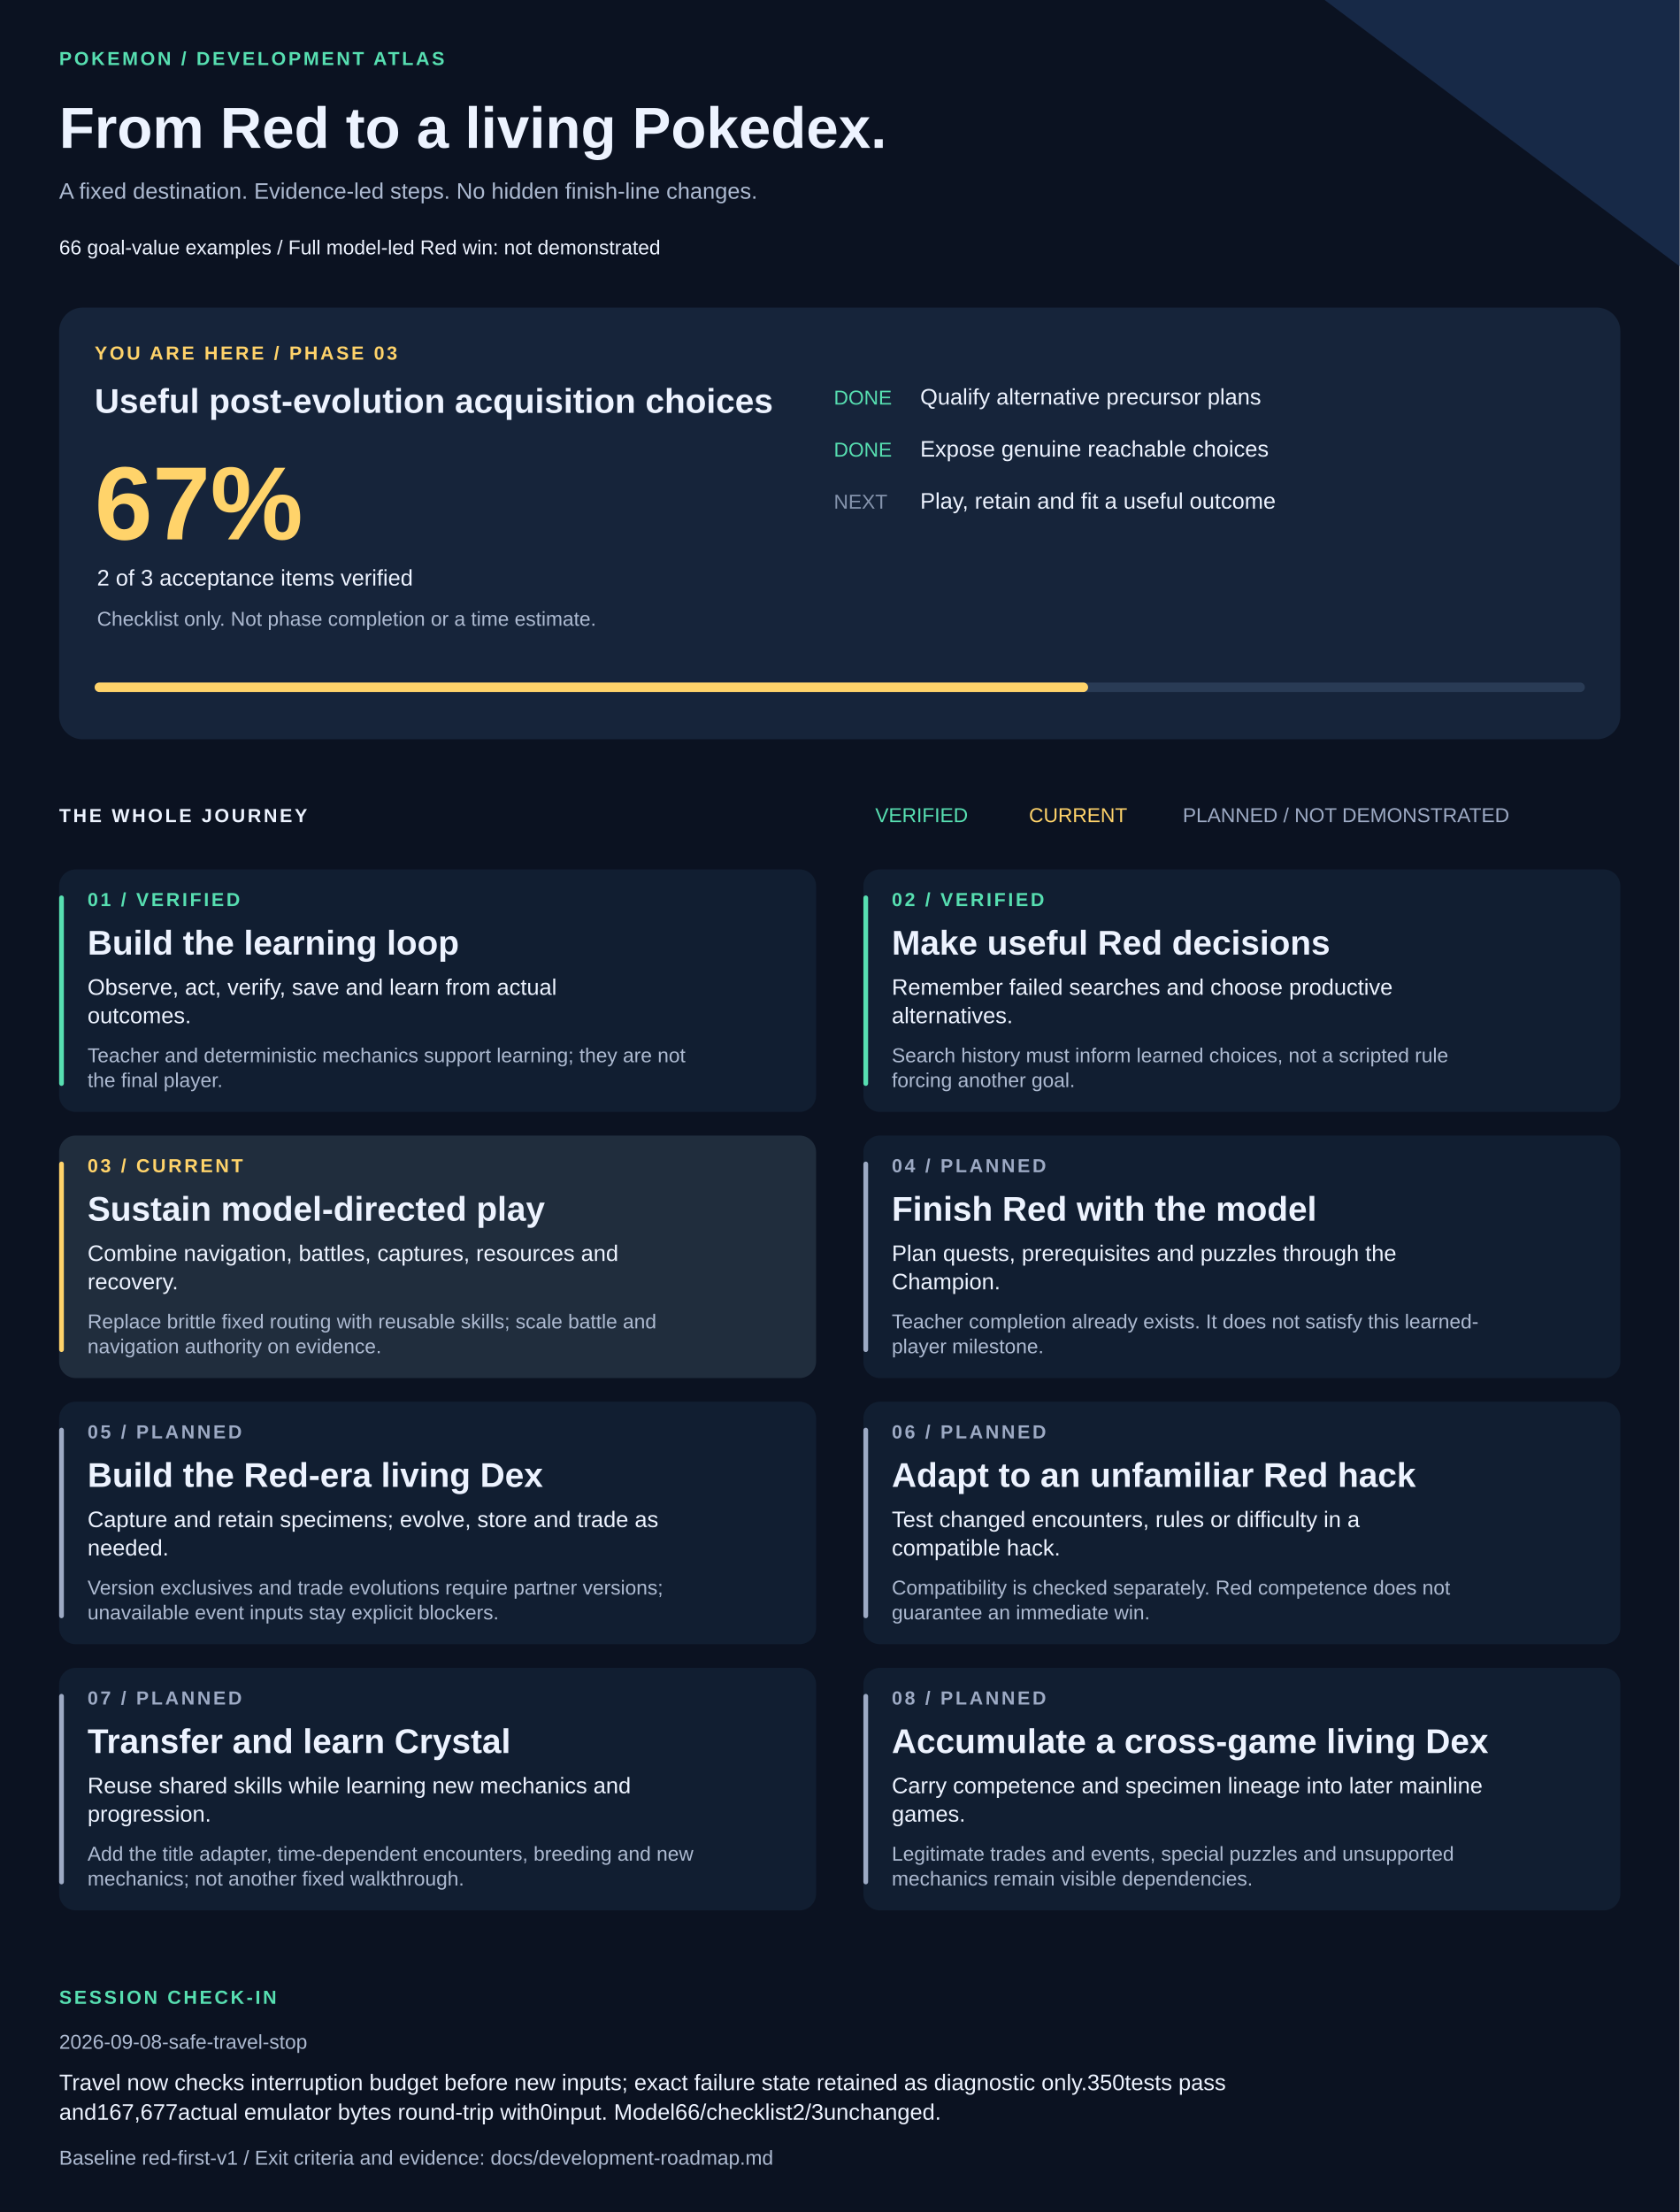
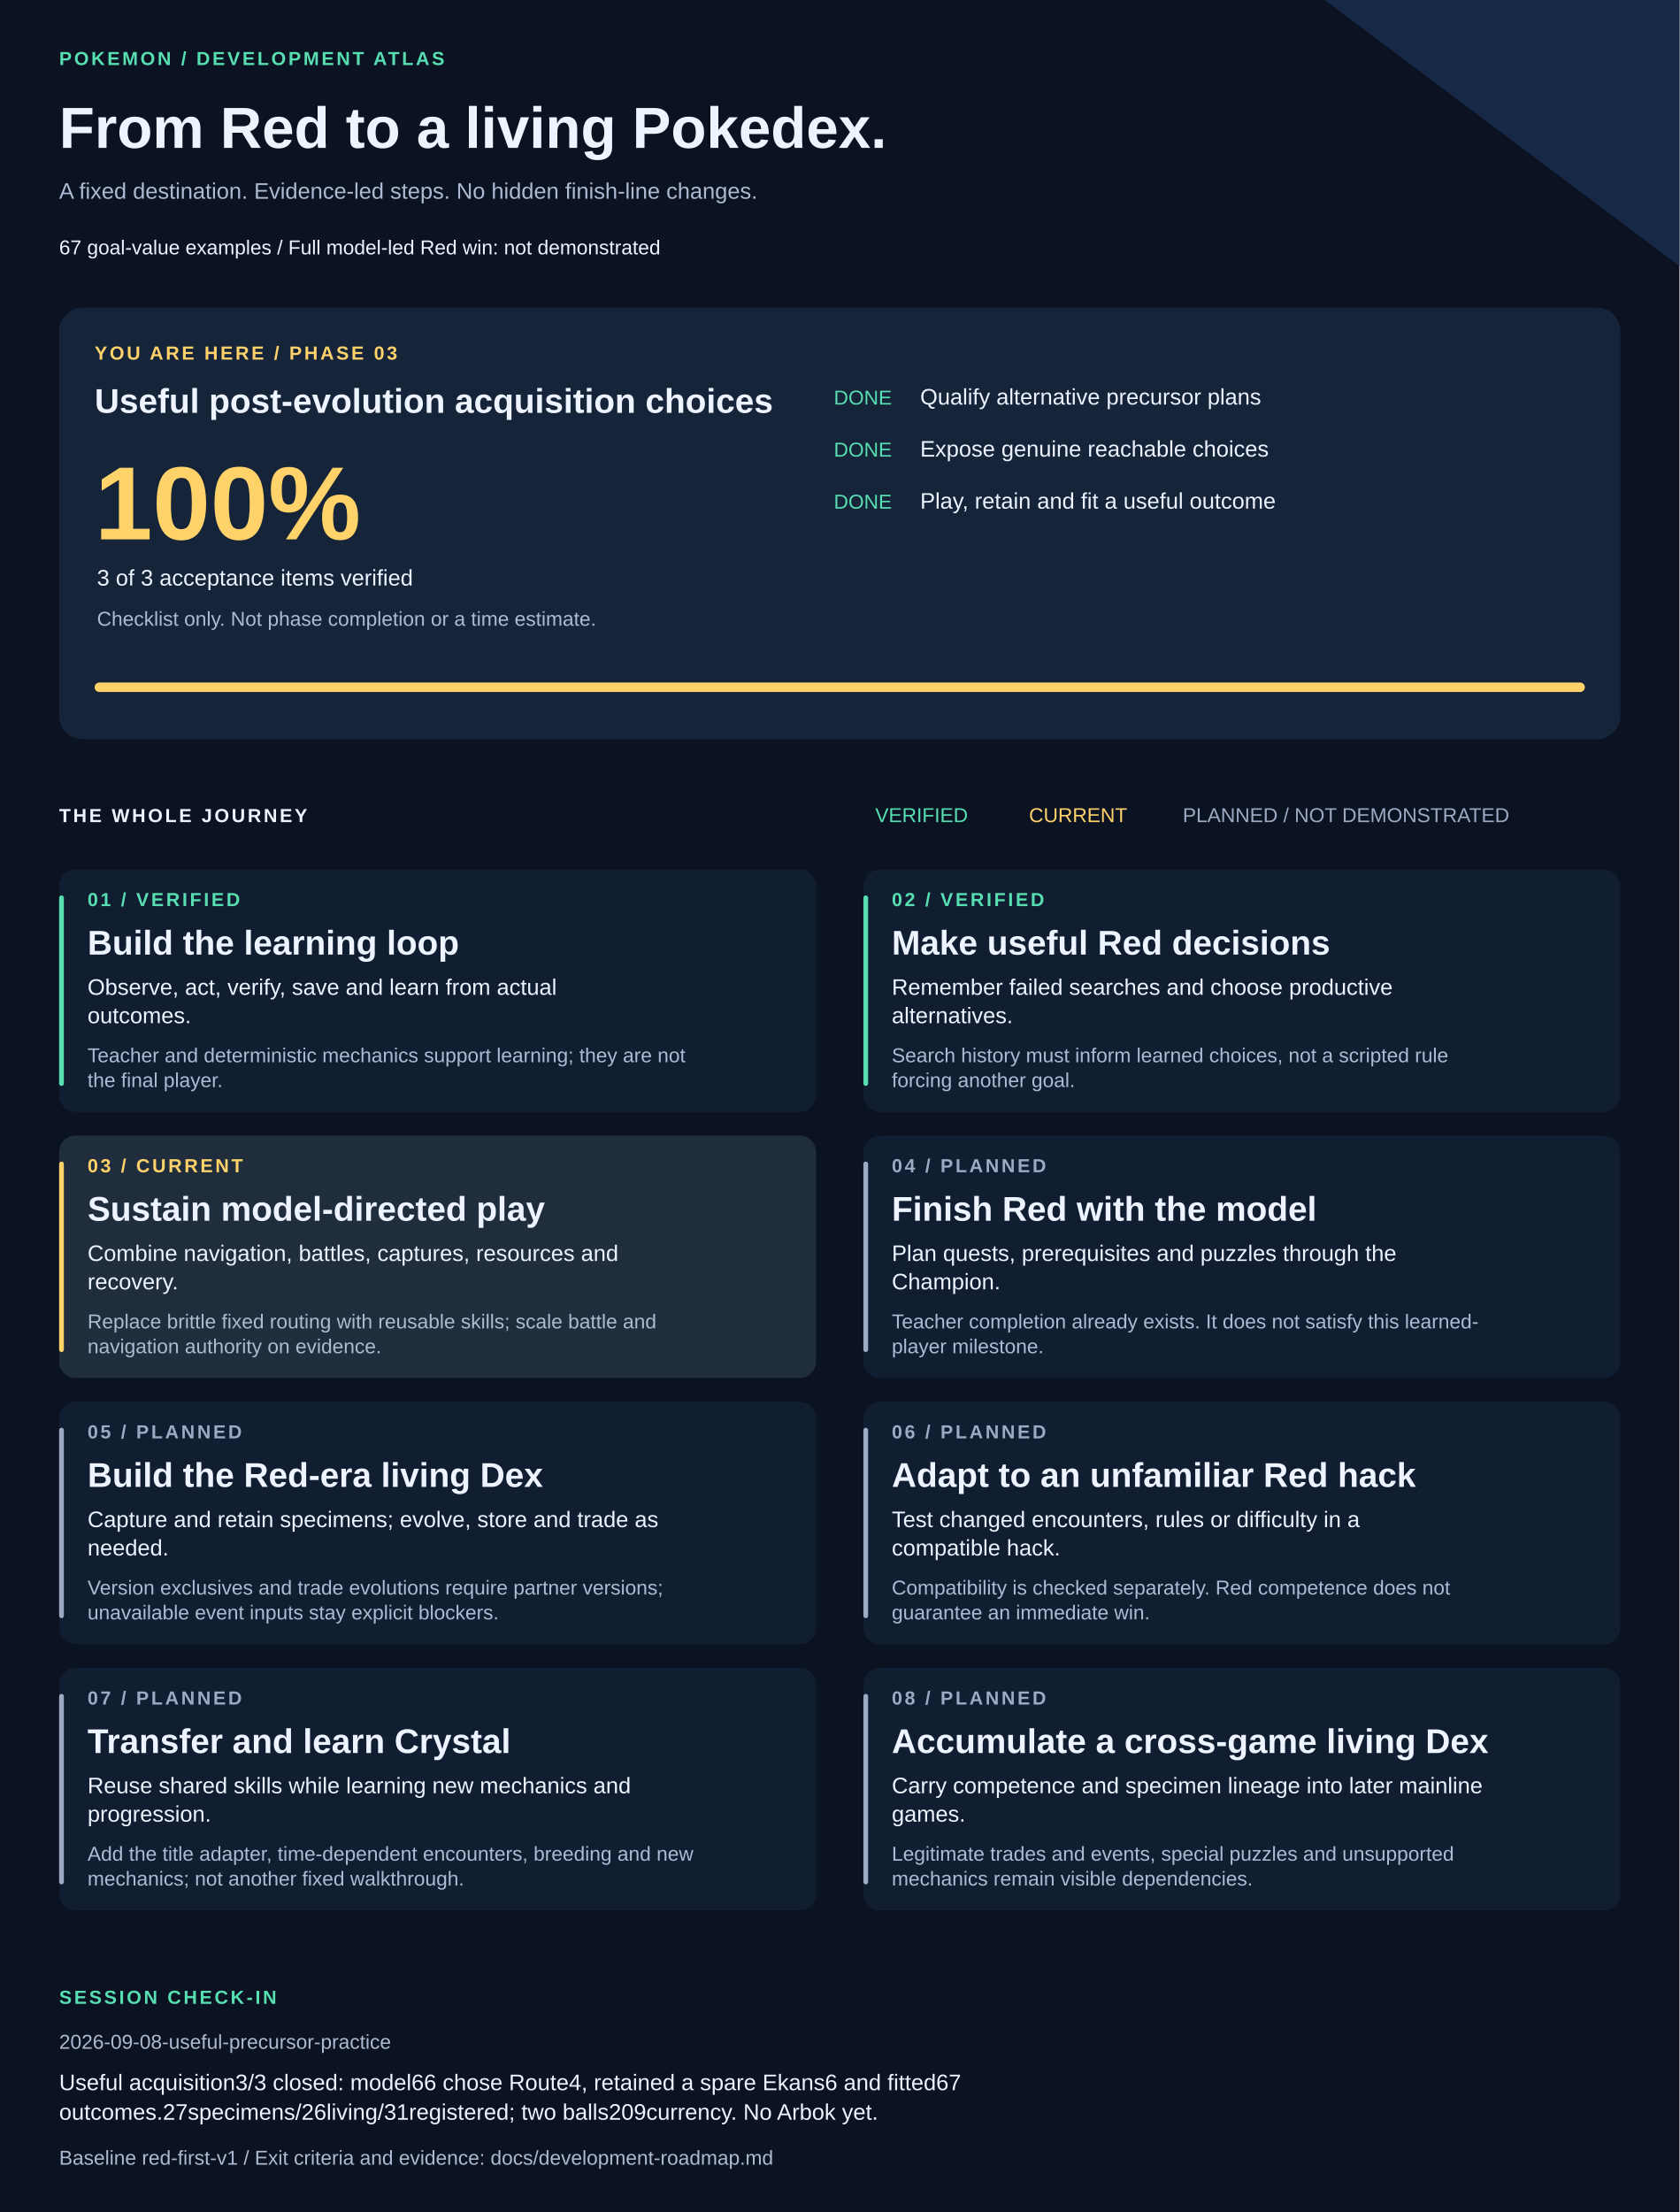
<svg xmlns="http://www.w3.org/2000/svg" width="1420" height="1870" viewBox="0 0 1420 1870" role="img" aria-labelledby="title description">
  <style>text{font-family:Arial,Helvetica,sans-serif;fill:#edf3ff}.muted{fill:#adbad1}.eyebrow{font-size:16px;letter-spacing:2px;font-weight:bold}.heading{font-size:29px;font-weight:bold}.body{font-size:19px}.small{font-size:17px}</style>
  <rect width="1420" height="1870" fill="#0b1221" />
  <path d="M1120 0H1420V225Z" fill="#172947" />
  <text x="50" y="55" class="eyebrow" style="fill:#57dfb1">POKEMON / DEVELOPMENT ATLAS</text>
  <text x="50" y="125" style="font-size:49px;font-weight:bold">From Red to a living Pokedex.</text>
  <text x="50" y="168" class="body muted">A fixed destination. Evidence-led steps. No hidden finish-line changes.</text>
-   <text x="50" y="215" class="small">66 goal-value examples  /  Full model-led Red win: not demonstrated</text>
+   <text x="50" y="215" class="small">67 goal-value examples  /  Full model-led Red win: not demonstrated</text>
  <rect x="50" y="260" width="1320" height="365" rx="20" fill="#16243a" />
  <text x="80" y="304" class="eyebrow" style="fill:#ffd36a">YOU ARE HERE / PHASE 03</text>
  <text x="80" y="349" class="heading">Useful post-evolution acquisition choices</text>
-   <text x="80" y="456" style="font-size:88px;font-weight:bold;fill:#ffd36a">67%</text>
-   <text x="82" y="495" class="body">2 of 3 acceptance items verified</text>
+   <text x="80" y="456" style="font-size:88px;font-weight:bold;fill:#ffd36a">100%</text>
+   <text x="82" y="495" class="body">3 of 3 acceptance items verified</text>
  <text x="82" y="529" class="small muted">Checklist only. Not phase completion or a time estimate.</text>
  <text x="705" y="342" class="small" style="fill:#57dfb1">DONE</text>
  <text x="778" y="342" class="body">Qualify alternative precursor plans</text>
  <text x="705" y="386" class="small" style="fill:#57dfb1">DONE</text>
  <text x="778" y="386" class="body">Expose genuine reachable choices</text>
-   <text x="705" y="430" class="small" style="fill:#8594ad">NEXT</text>
+   <text x="705" y="430" class="small" style="fill:#57dfb1">DONE</text>
  <text x="778" y="430" class="body">Play, retain and fit a useful outcome</text>
  <rect x="80" y="577" width="1260" height="8" rx="4" fill="#293b55" />
-   <rect x="80" y="577" width="840" height="8" rx="4" fill="#ffd36a" />
+   <rect x="80" y="577" width="1260" height="8" rx="4" fill="#ffd36a" />
  <text x="50" y="695" class="eyebrow">THE WHOLE JOURNEY</text>
  <text x="740" y="695" class="small" style="fill:#57dfb1">VERIFIED</text>
  <text x="870" y="695" class="small" style="fill:#ffd36a">CURRENT</text>
  <text x="1000" y="695" class="small" style="fill:#9daac4">PLANNED / NOT DEMONSTRATED</text>
  <rect x="50" y="735" width="640" height="205" rx="14" fill="#111e31" />
  <rect x="50" y="757" width="4" height="161" rx="2" fill="#57dfb1" />
  <text x="74" y="766" class="eyebrow" style="fill:#57dfb1">01 / VERIFIED</text>
  <text x="74" y="807" class="heading">Build the learning loop</text>
  <text x="74" y="841" class="body">Observe, act, verify, save and learn from actual</text>
  <text x="74" y="865" class="body">outcomes.</text>
  <text x="74" y="898" class="small muted">Teacher and deterministic mechanics support learning; they are not</text>
  <text x="74" y="919" class="small muted">the final player.</text>
  <rect x="730" y="735" width="640" height="205" rx="14" fill="#111e31" />
  <rect x="730" y="757" width="4" height="161" rx="2" fill="#57dfb1" />
  <text x="754" y="766" class="eyebrow" style="fill:#57dfb1">02 / VERIFIED</text>
  <text x="754" y="807" class="heading">Make useful Red decisions</text>
  <text x="754" y="841" class="body">Remember failed searches and choose productive</text>
  <text x="754" y="865" class="body">alternatives.</text>
  <text x="754" y="898" class="small muted">Search history must inform learned choices, not a scripted rule</text>
  <text x="754" y="919" class="small muted">forcing another goal.</text>
  <rect x="50" y="960" width="640" height="205" rx="14" fill="#202d3d" />
  <rect x="50" y="982" width="4" height="161" rx="2" fill="#ffd36a" />
  <text x="74" y="991" class="eyebrow" style="fill:#ffd36a">03 / CURRENT</text>
  <text x="74" y="1032" class="heading">Sustain model-directed play</text>
  <text x="74" y="1066" class="body">Combine navigation, battles, captures, resources and</text>
  <text x="74" y="1090" class="body">recovery.</text>
  <text x="74" y="1123" class="small muted">Replace brittle fixed routing with reusable skills; scale battle and</text>
  <text x="74" y="1144" class="small muted">navigation authority on evidence.</text>
  <rect x="730" y="960" width="640" height="205" rx="14" fill="#111e31" />
  <rect x="730" y="982" width="4" height="161" rx="2" fill="#9daac4" />
  <text x="754" y="991" class="eyebrow" style="fill:#9daac4">04 / PLANNED</text>
  <text x="754" y="1032" class="heading">Finish Red with the model</text>
  <text x="754" y="1066" class="body">Plan quests, prerequisites and puzzles through the</text>
  <text x="754" y="1090" class="body">Champion.</text>
  <text x="754" y="1123" class="small muted">Teacher completion already exists. It does not satisfy this learned-</text>
  <text x="754" y="1144" class="small muted">player milestone.</text>
  <rect x="50" y="1185" width="640" height="205" rx="14" fill="#111e31" />
  <rect x="50" y="1207" width="4" height="161" rx="2" fill="#9daac4" />
  <text x="74" y="1216" class="eyebrow" style="fill:#9daac4">05 / PLANNED</text>
  <text x="74" y="1257" class="heading">Build the Red-era living Dex</text>
  <text x="74" y="1291" class="body">Capture and retain specimens; evolve, store and trade as</text>
  <text x="74" y="1315" class="body">needed.</text>
  <text x="74" y="1348" class="small muted">Version exclusives and trade evolutions require partner versions;</text>
  <text x="74" y="1369" class="small muted">unavailable event inputs stay explicit blockers.</text>
  <rect x="730" y="1185" width="640" height="205" rx="14" fill="#111e31" />
  <rect x="730" y="1207" width="4" height="161" rx="2" fill="#9daac4" />
  <text x="754" y="1216" class="eyebrow" style="fill:#9daac4">06 / PLANNED</text>
  <text x="754" y="1257" class="heading">Adapt to an unfamiliar Red hack</text>
  <text x="754" y="1291" class="body">Test changed encounters, rules or difficulty in a</text>
  <text x="754" y="1315" class="body">compatible hack.</text>
  <text x="754" y="1348" class="small muted">Compatibility is checked separately. Red competence does not</text>
  <text x="754" y="1369" class="small muted">guarantee an immediate win.</text>
  <rect x="50" y="1410" width="640" height="205" rx="14" fill="#111e31" />
  <rect x="50" y="1432" width="4" height="161" rx="2" fill="#9daac4" />
  <text x="74" y="1441" class="eyebrow" style="fill:#9daac4">07 / PLANNED</text>
  <text x="74" y="1482" class="heading">Transfer and learn Crystal</text>
  <text x="74" y="1516" class="body">Reuse shared skills while learning new mechanics and</text>
  <text x="74" y="1540" class="body">progression.</text>
  <text x="74" y="1573" class="small muted">Add the title adapter, time-dependent encounters, breeding and new</text>
  <text x="74" y="1594" class="small muted">mechanics; not another fixed walkthrough.</text>
  <rect x="730" y="1410" width="640" height="205" rx="14" fill="#111e31" />
  <rect x="730" y="1432" width="4" height="161" rx="2" fill="#9daac4" />
  <text x="754" y="1441" class="eyebrow" style="fill:#9daac4">08 / PLANNED</text>
  <text x="754" y="1482" class="heading">Accumulate a cross-game living Dex</text>
  <text x="754" y="1516" class="body">Carry competence and specimen lineage into later mainline</text>
  <text x="754" y="1540" class="body">games.</text>
  <text x="754" y="1573" class="small muted">Legitimate trades and events, special puzzles and unsupported</text>
  <text x="754" y="1594" class="small muted">mechanics remain visible dependencies.</text>
  <text x="50" y="1694" class="eyebrow" style="fill:#57dfb1">SESSION CHECK-IN</text>
-   <text x="50" y="1732" class="small muted">2026-09-08-safe-travel-stop</text>
-   <text x="50" y="1767" class="body">Travel now checks interruption budget before new inputs; exact failure state retained as diagnostic only.350tests pass</text>
-   <text x="50" y="1792" class="body">and167,677actual emulator bytes round-trip with0input. Model66/checklist2/3unchanged.</text>
+   <text x="50" y="1732" class="small muted">2026-09-08-useful-precursor-practice</text>
+   <text x="50" y="1767" class="body">Useful acquisition3/3 closed: model66 chose Route4, retained a spare Ekans6 and fitted67</text>
+   <text x="50" y="1792" class="body">outcomes.27specimens/26living/31registered; two balls209currency. No Arbok yet.</text>
  <text x="50" y="1830" class="small muted">Baseline red-first-v1 / Exit criteria and evidence: docs/development-roadmap.md</text>
</svg>
